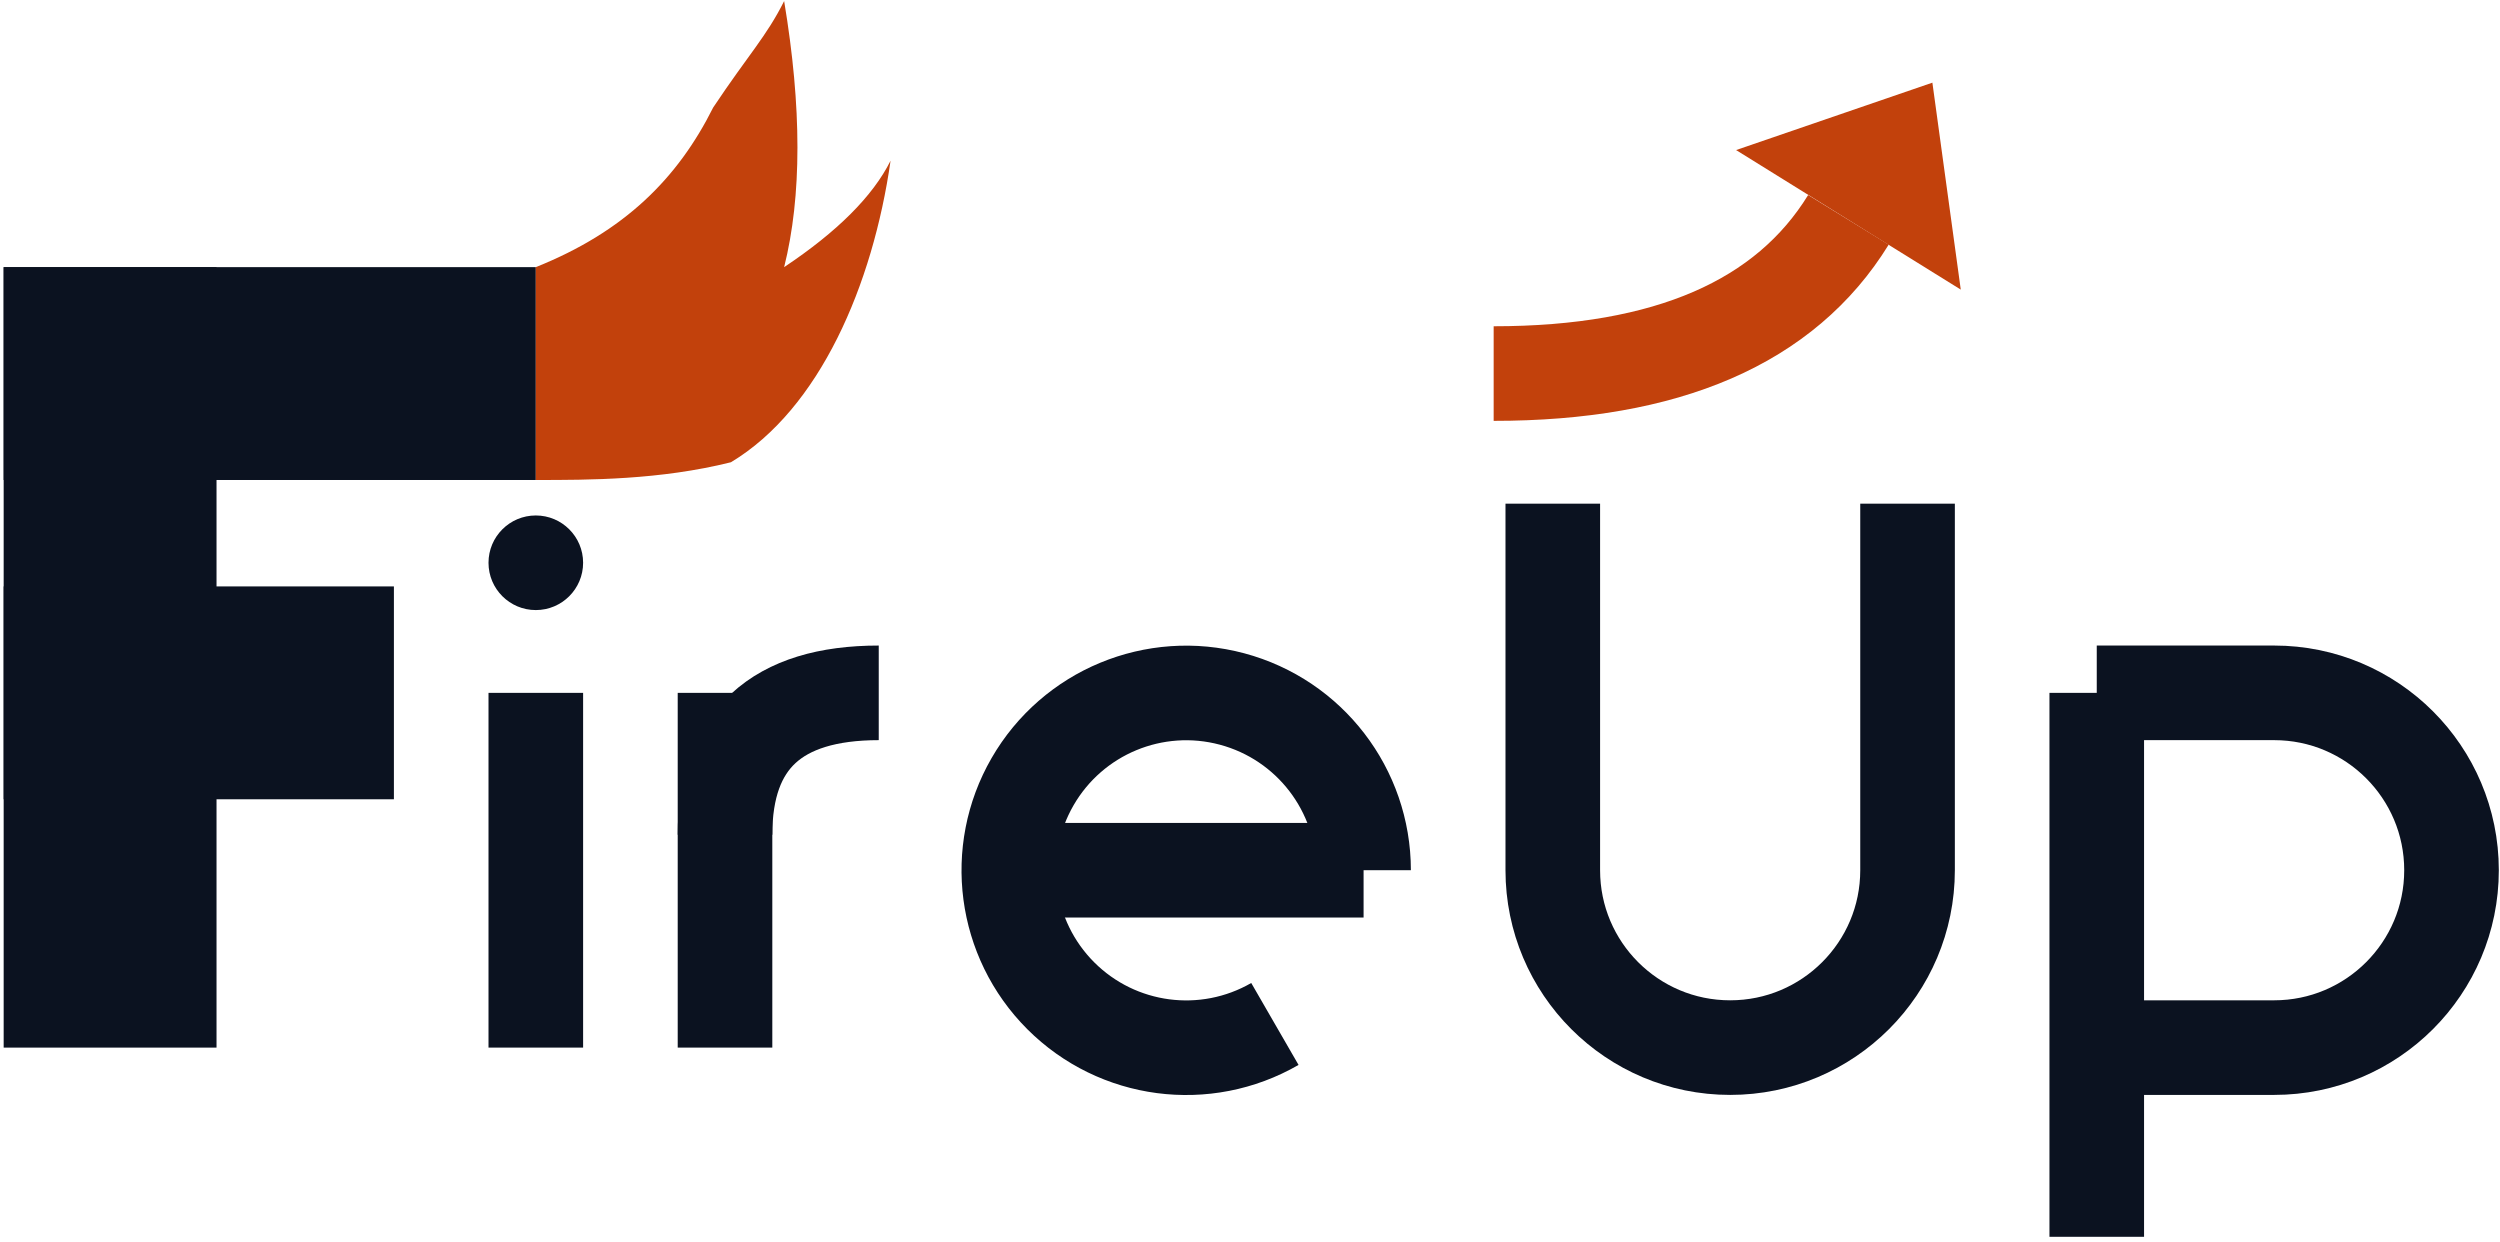
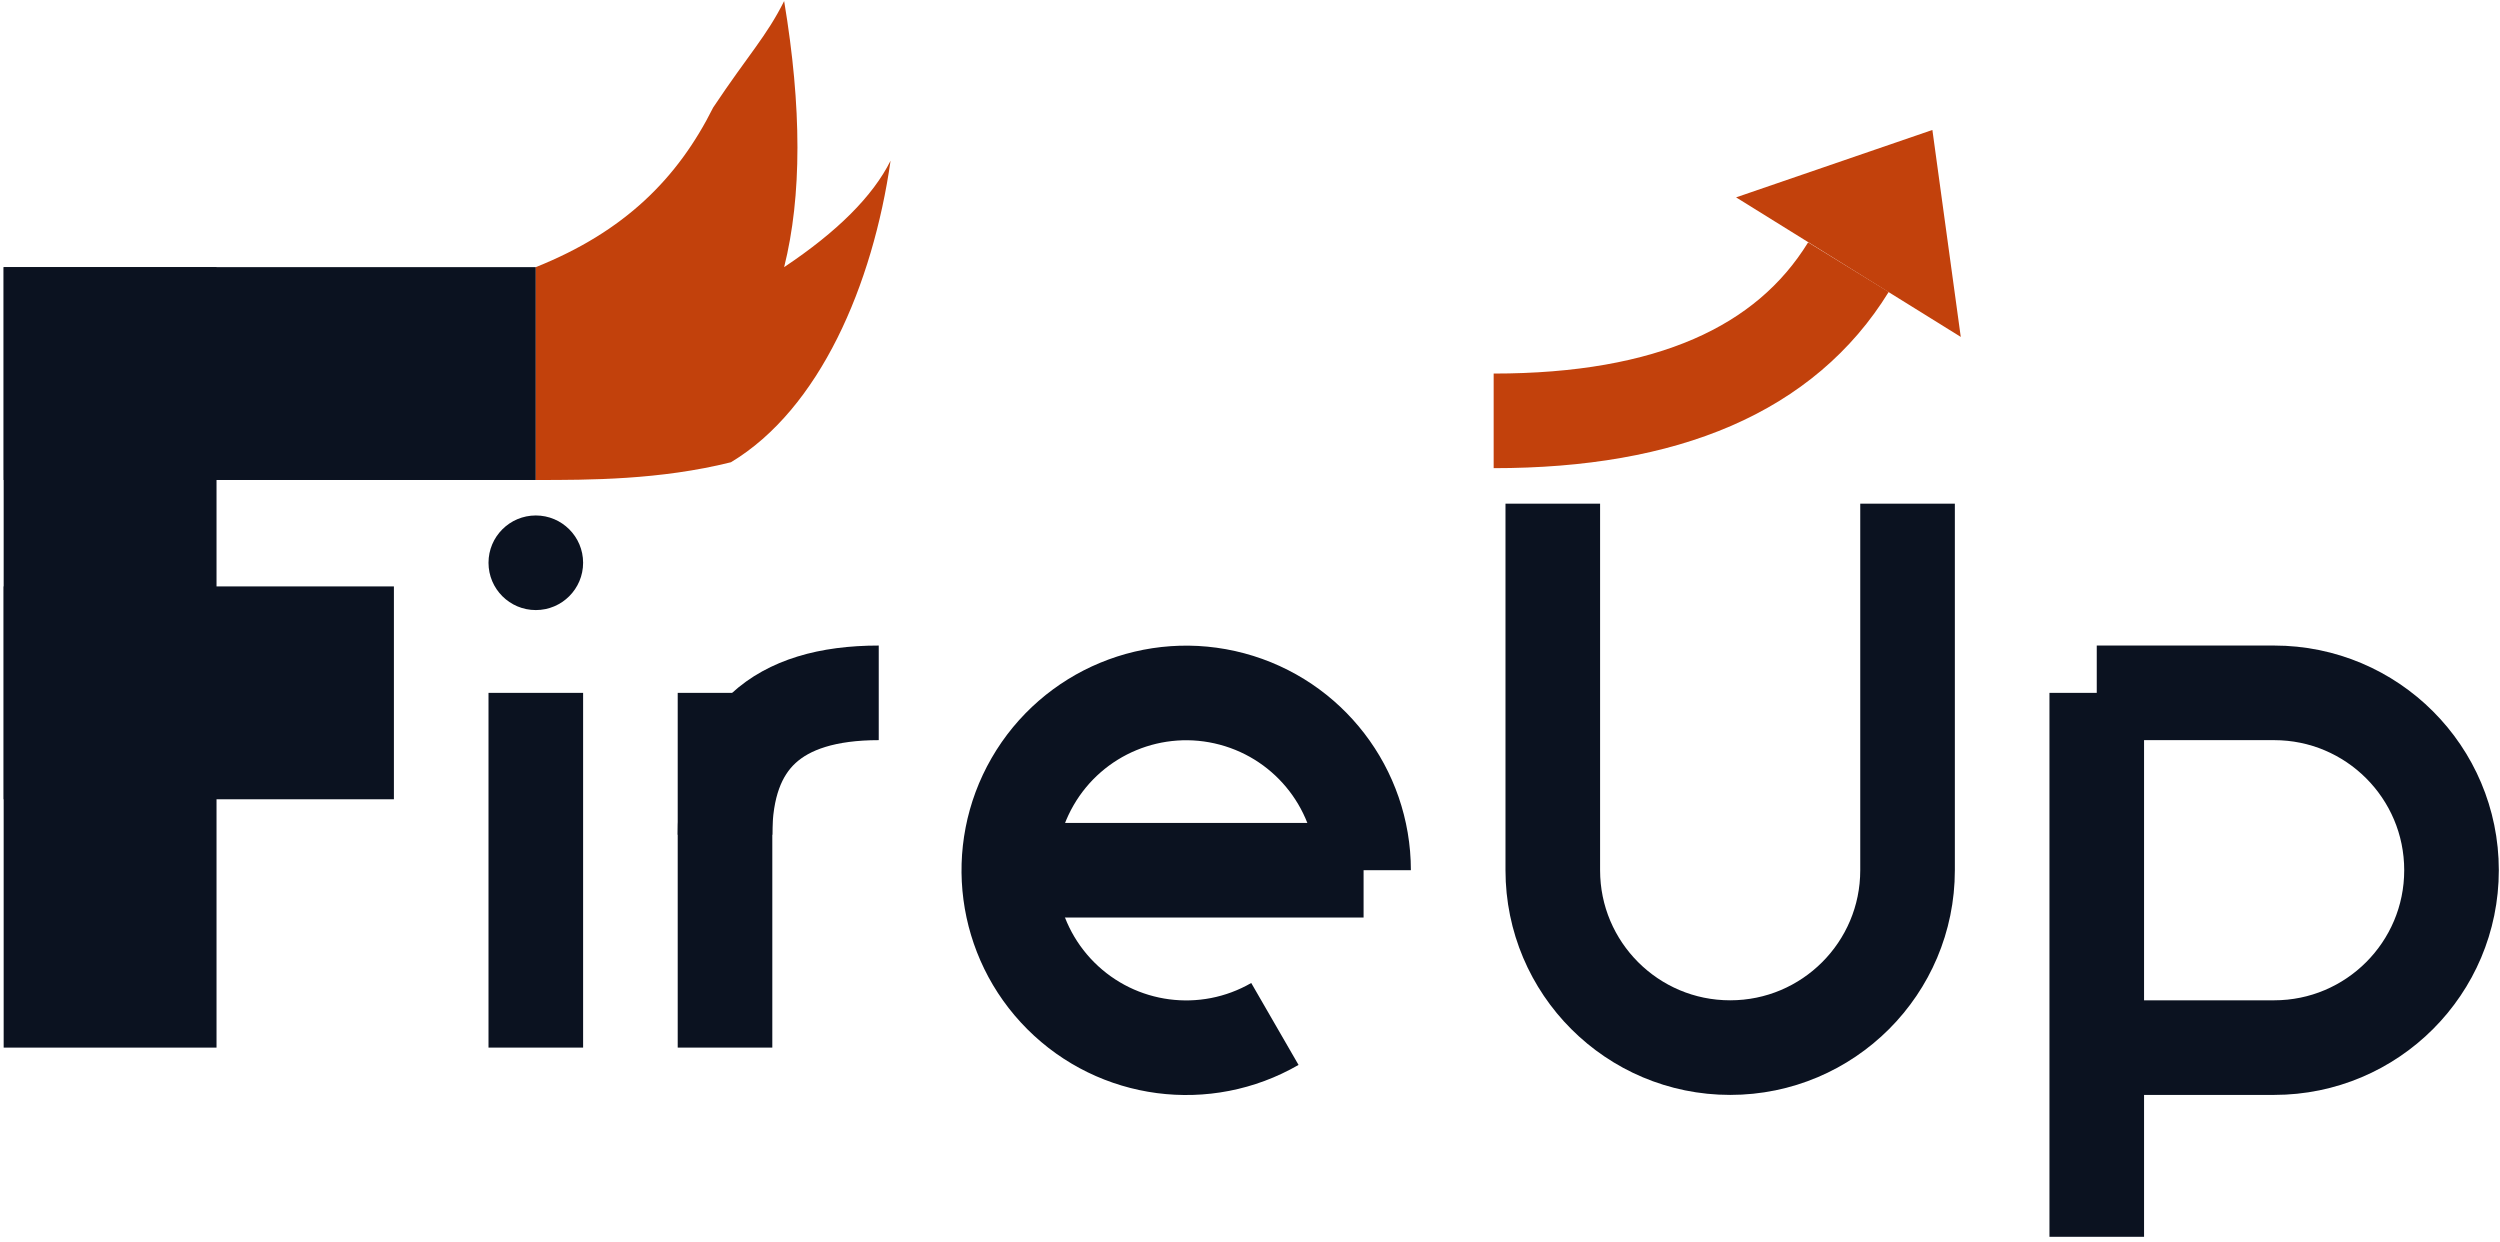
<svg xmlns="http://www.w3.org/2000/svg" viewBox="-0.31 -38.59 211.41 105.00" role="img" aria-label="FireUp">
  <g transform="translate(-9.00 -40.00) scale(1.5)">
    <rect x="6" y="16" width="12" height="44" fill="#0B1220" />
    <rect x="6" y="16" width="30" height="12" fill="#0B1220" />
    <rect x="6" y="34" width="22" height="12" fill="#0B1220" />
    <path d="M36 16 C41 14 44 11 46 7 C48 4 49 3 50 1 C51 7 51 12 50 16 C53 14 55 12 56 10 C55 17 52 24 47 27 C43 28 39 28 36 28 Z" fill="#C2410C" />
  </g>
  <g fill="none" stroke="#0B1220" stroke-width="8" stroke-linecap="butt" stroke-linejoin="round" transform="translate(11.00 0)">
    <path d="M34 20 V50" />
    <path d="M50 20 V50" />
    <path d="M50 32 Q50 20 63 20" />
    <path d="M104 35 A15 15 0 1 0 96.5 48" />
    <path d="M74 35 H104" />
    <path d="M120 4 V35 A15 15 0 0 0 150 35 V4" />
    <path d="M166 20 V66" />
    <path d="M166 20 H181 A15 15 0 0 1 181 50 H166" />
    <circle cx="34" cy="9" r="4" fill="#0B1220" stroke="none" />
-     <path d="M115 -7 Q137 -7 145 -20" stroke="#C2410C" stroke-width="8" stroke-linecap="butt" />
-     <path d="M154.5 -14.1 L152.1 -31.6 L135.5 -25.9 Z" fill="#C2410C" stroke="none" />
+     <path d="M115 -3 Q137 -3 145 -16" stroke="#C2410C" stroke-width="8" stroke-linecap="butt" />
+     <path d="M154.5 -10.1 L152.1 -27.6 L135.5 -21.9 Z" fill="#C2410C" stroke="none" />
  </g>
</svg>
